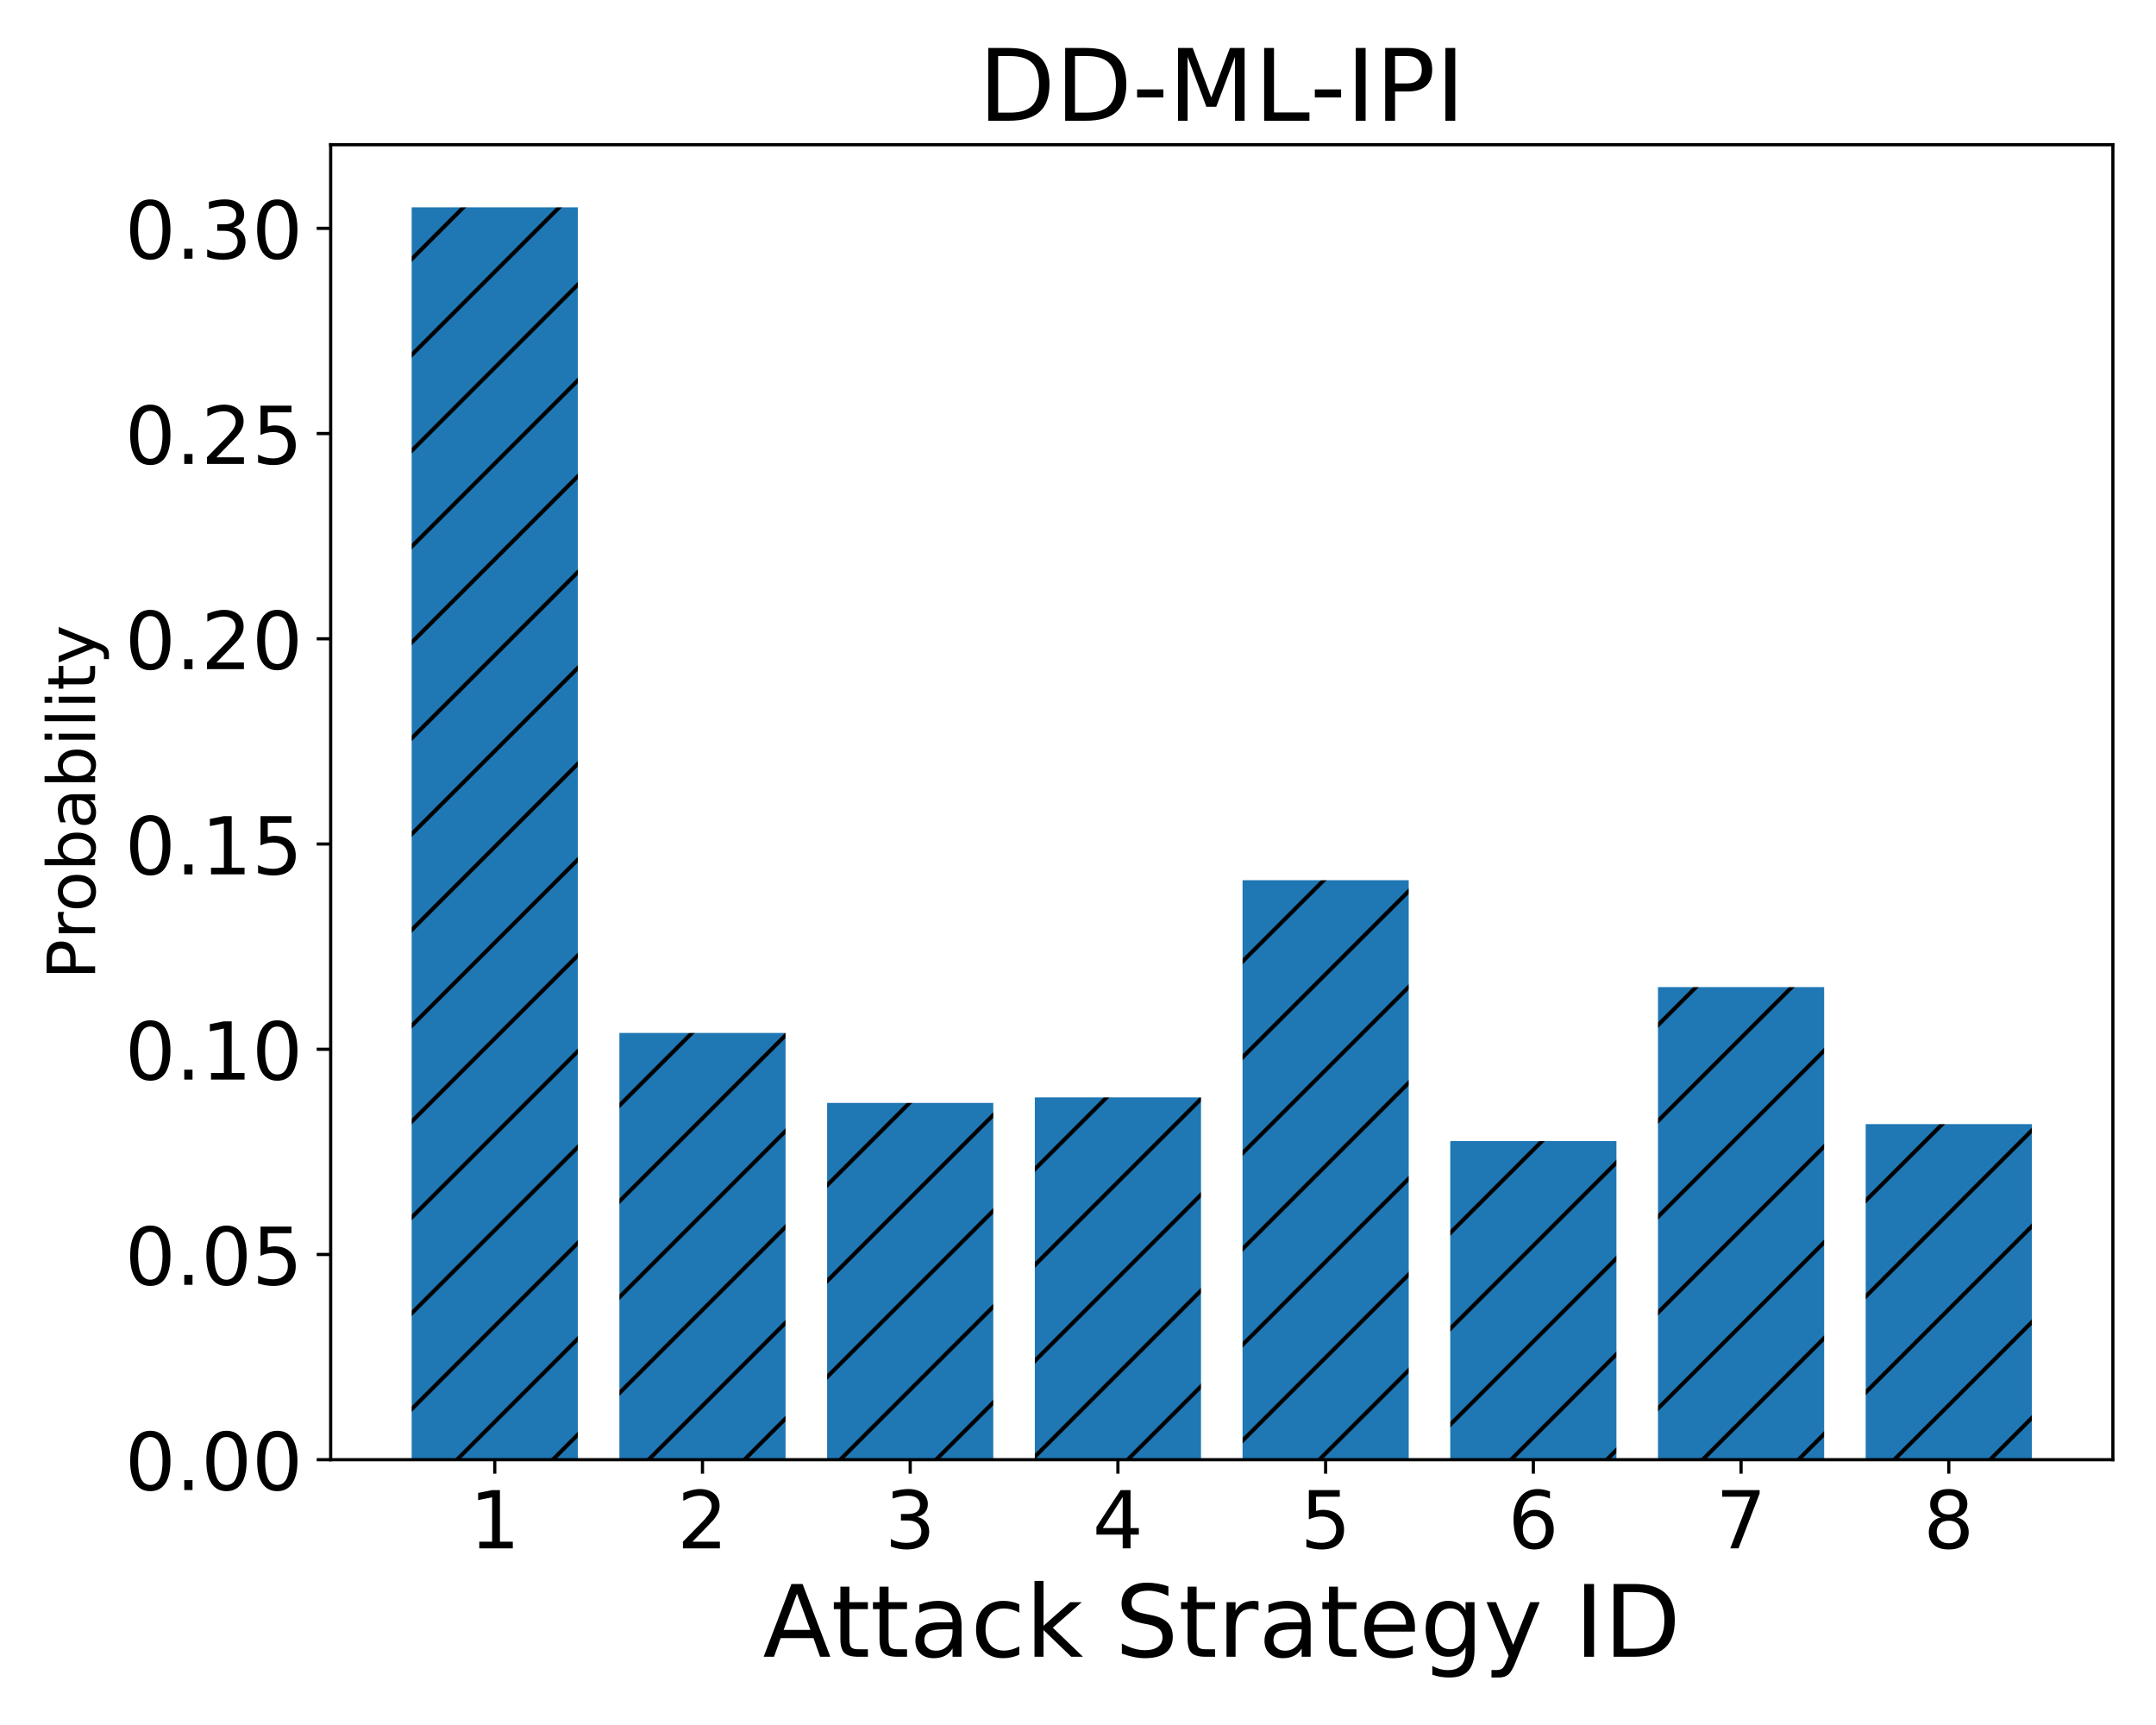
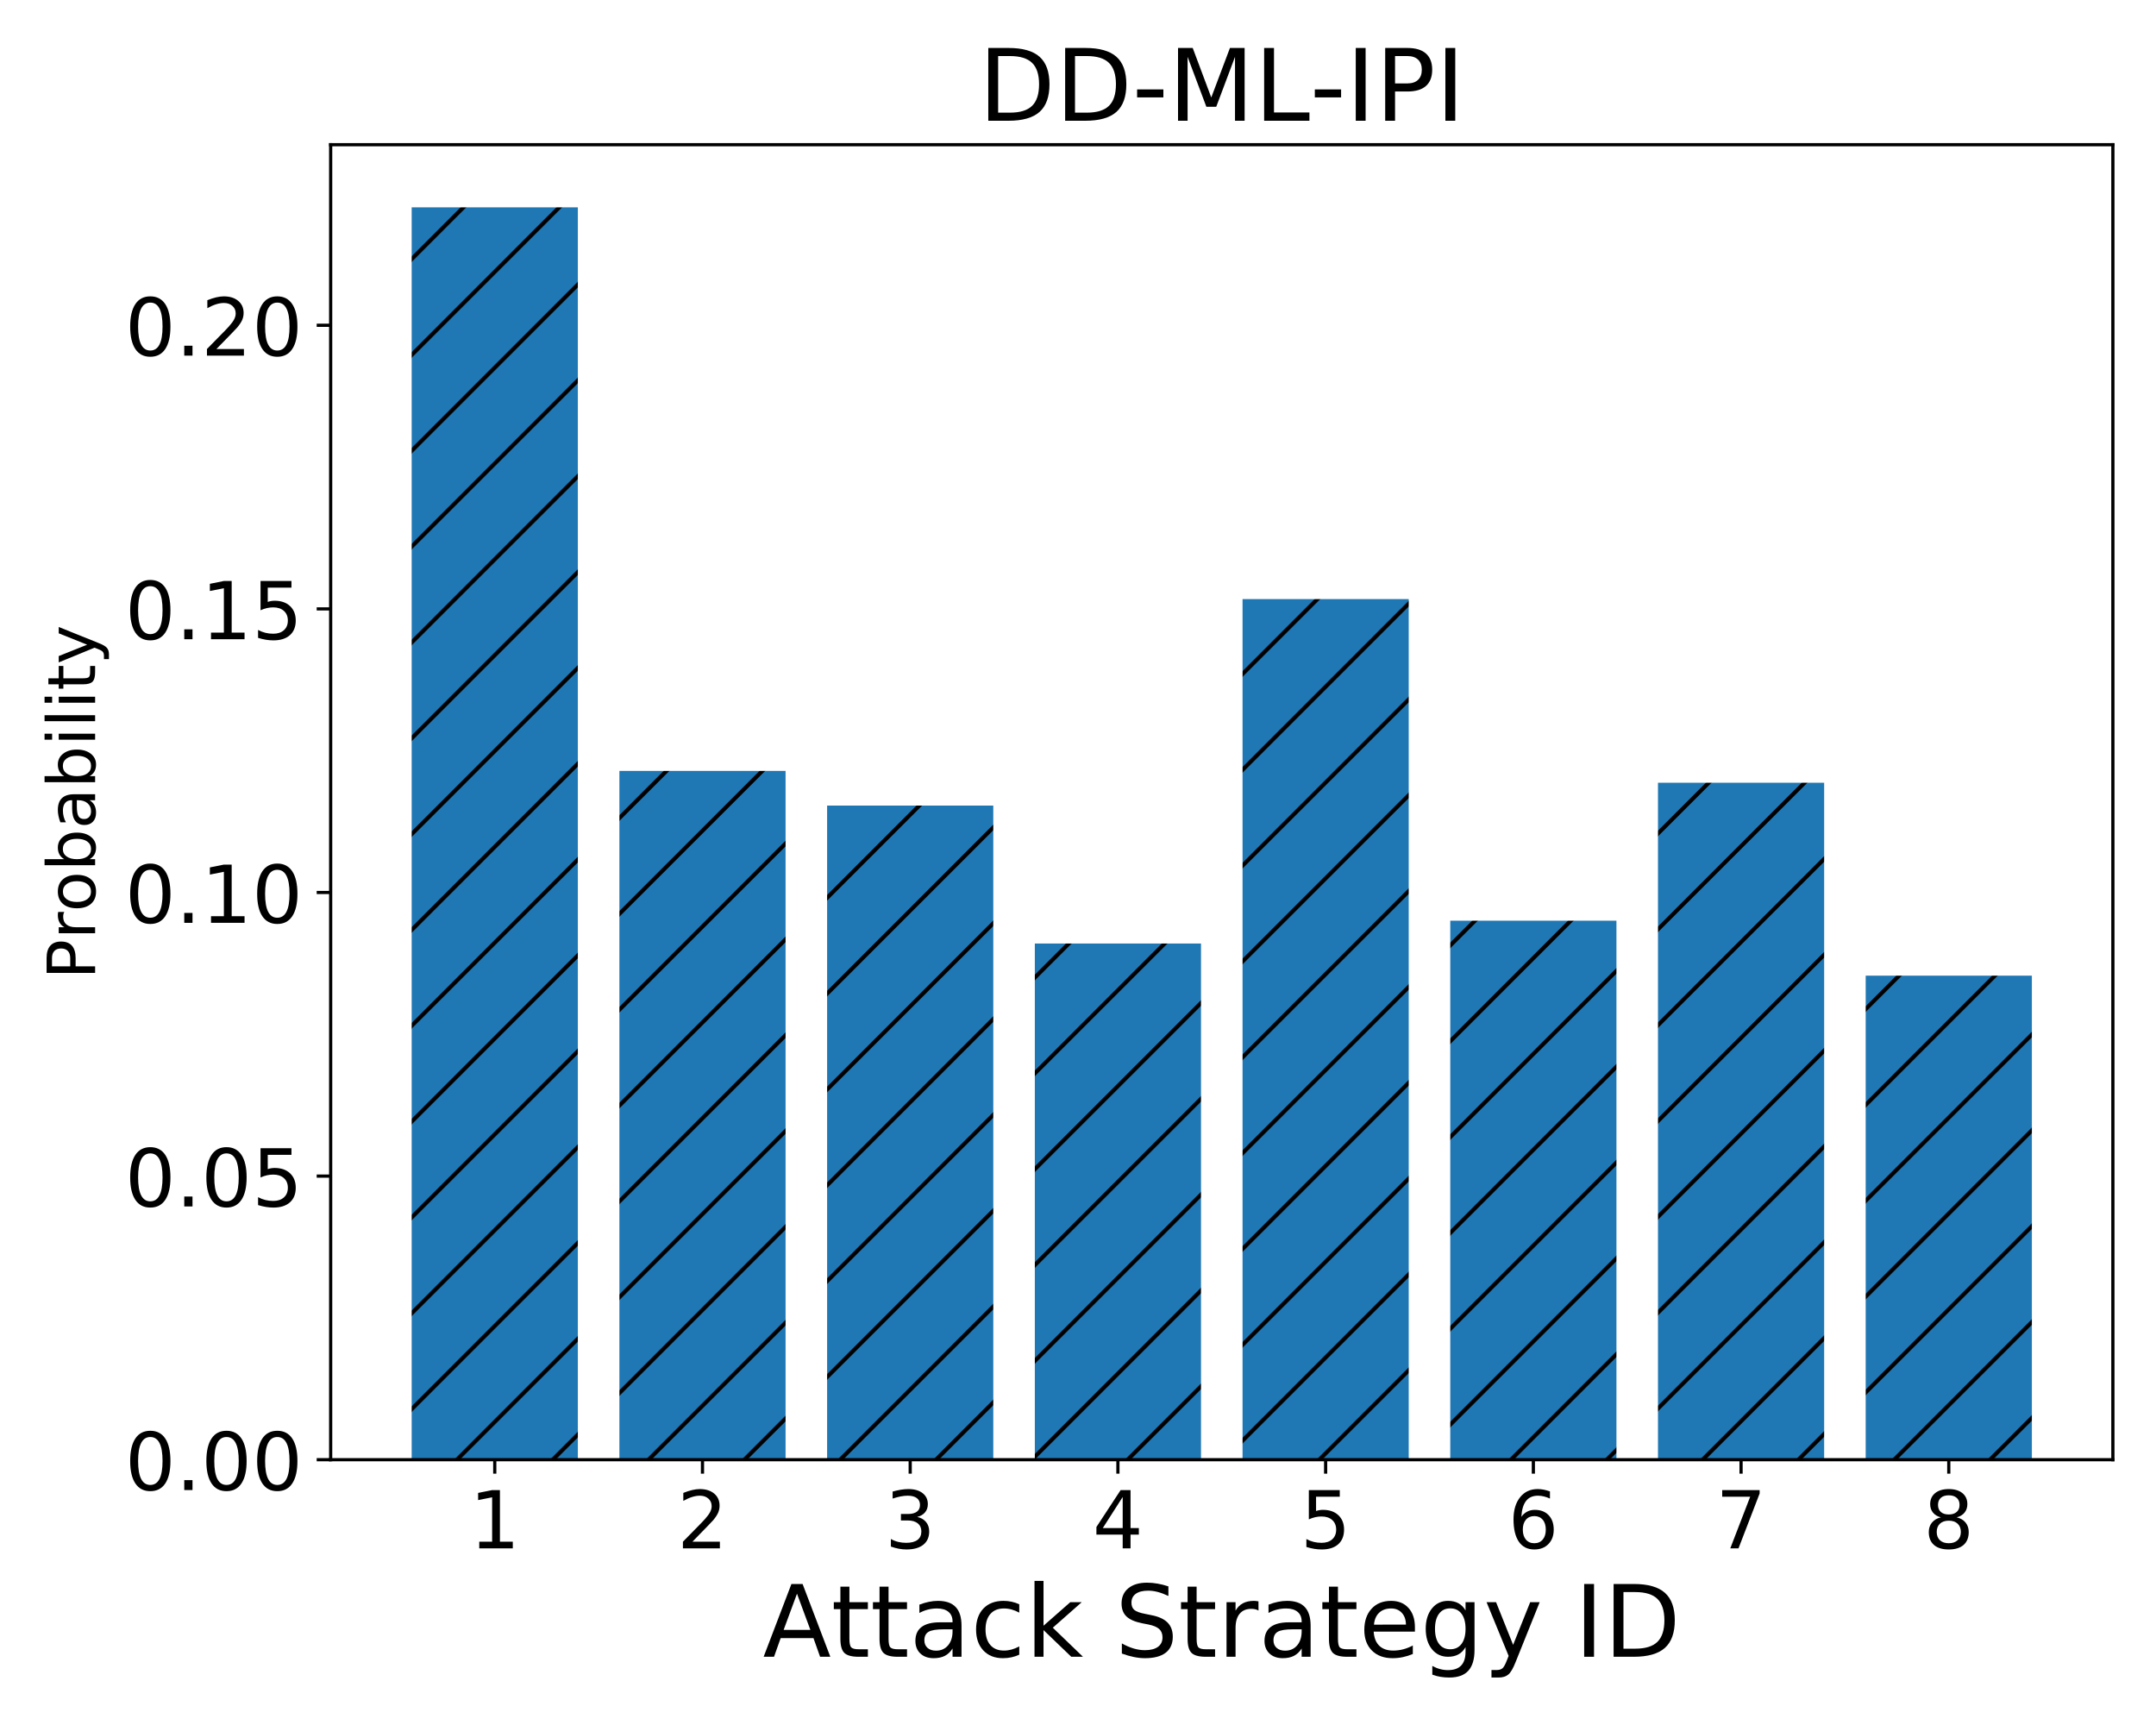
<svg xmlns="http://www.w3.org/2000/svg" xmlns:xlink="http://www.w3.org/1999/xlink" height="432pt" version="1.1" viewBox="0 0 540 432" width="540pt">
  <defs>
    <style type="text/css">
*{stroke-linecap:butt;stroke-linejoin:round;}
  </style>
  </defs>
  <g id="figure_1">
    <g id="patch_1">
      <path d="M 0 432  L 540 432  L 540 0  L 0 0  z " style="fill:#ffffff;" />
    </g>
    <g id="axes_1">
      <g id="patch_2">
        <path d="M 82.82 365.56  L 529.2 365.56  L 529.2 36.24  L 82.82 36.24  z " style="fill:#ffffff;" />
      </g>
      <g id="patch_3">
-         <path clip-path="url(#p7ed253e8b8)" d="M 103.11 365.56  L 144.731 365.56  L 144.731 51.922  L 103.11 51.922  z " style="fill:url(#h66bef71c7c);" />
+         <path clip-path="url(#pea9f0ce280)" d="M 103.11 365.56  L 144.731 365.56  L 144.731 51.922  L 103.11 51.922  z " style="fill:url(#hf44fd27d55);" />
      </g>
      <g id="patch_4">
-         <path clip-path="url(#p7ed253e8b8)" d="M 155.136 365.56  L 196.756 365.56  L 196.756 258.677  L 155.136 258.677  z " style="fill:url(#h66bef71c7c);" />
+         <path clip-path="url(#pea9f0ce280)" d="M 155.136 365.56  L 196.756 365.56  L 196.756 193.059  L 155.136 193.059  z " style="fill:url(#hf44fd27d55);" />
      </g>
      <g id="patch_5">
-         <path clip-path="url(#p7ed253e8b8)" d="M 207.161 365.56  L 248.782 365.56  L 248.782 276.207  L 207.161 276.207  z " style="fill:url(#h66bef71c7c);" />
+         <path clip-path="url(#pea9f0ce280)" d="M 207.161 365.56  L 248.782 365.56  L 248.782 201.748  L 207.161 201.748  z " style="fill:url(#hf44fd27d55);" />
      </g>
      <g id="patch_6">
-         <path clip-path="url(#p7ed253e8b8)" d="M 259.187 365.56  L 300.807 365.56  L 300.807 274.826  L 259.187 274.826  z " style="fill:url(#h66bef71c7c);" />
+         <path clip-path="url(#pea9f0ce280)" d="M 259.187 365.56  L 300.807 365.56  L 300.807 236.29  L 259.187 236.29  z " style="fill:url(#hf44fd27d55);" />
      </g>
      <g id="patch_7">
-         <path clip-path="url(#p7ed253e8b8)" d="M 311.213 365.56  L 352.833 365.56  L 352.833 220.428  L 311.213 220.428  z " style="fill:url(#h66bef71c7c);" />
+         <path clip-path="url(#pea9f0ce280)" d="M 311.213 365.56  L 352.833 365.56  L 352.833 150.04  L 311.213 150.04  z " style="fill:url(#hf44fd27d55);" />
      </g>
      <g id="patch_8">
-         <path clip-path="url(#p7ed253e8b8)" d="M 363.238 365.56  L 404.859 365.56  L 404.859 285.769  L 363.238 285.769  z " style="fill:url(#h66bef71c7c);" />
+         <path clip-path="url(#pea9f0ce280)" d="M 363.238 365.56  L 404.859 365.56  L 404.859 230.568  L 363.238 230.568  z " style="fill:url(#hf44fd27d55);" />
      </g>
      <g id="patch_9">
-         <path clip-path="url(#p7ed253e8b8)" d="M 415.264 365.56  L 456.884 365.56  L 456.884 247.202  L 415.264 247.202  z " style="fill:url(#h66bef71c7c);" />
+         <path clip-path="url(#pea9f0ce280)" d="M 415.264 365.56  L 456.884 365.56  L 456.884 196.026  L 415.264 196.026  z " style="fill:url(#hf44fd27d55);" />
      </g>
      <g id="patch_10">
-         <path clip-path="url(#p7ed253e8b8)" d="M 467.289 365.56  L 508.91 365.56  L 508.91 281.519  L 467.289 281.519  z " style="fill:url(#h66bef71c7c);" />
+         <path clip-path="url(#pea9f0ce280)" d="M 467.289 365.56  L 508.91 365.56  L 508.91 244.343  L 467.289 244.343  z " style="fill:url(#hf44fd27d55);" />
      </g>
      <g id="matplotlib.axis_1">
        <g id="xtick_1">
          <g id="line2d_1">
            <defs>
-               <path d="M 0 0  L 0 3.5  " id="m11ca7681b2" style="stroke:#000000;stroke-width:0.8;" />
-             </defs>
-             <g>
-               <use style="stroke:#000000;stroke-width:0.8;" x="123.92" xlink:href="#m11ca7681b2" y="365.56" />
+               <path d="M 0 0  L 0 3.5  " id="m5ecfbbefd9" style="stroke:#000000;stroke-width:0.8;" />
+             </defs>
+             <g>
+               <use style="stroke:#000000;stroke-width:0.8;" x="123.92" xlink:href="#m5ecfbbefd9" y="365.56" />
            </g>
          </g>
          <g id="text_1">
            <defs>
              <path d="M 12.406 8.297  L 28.516 8.297  L 28.516 63.922  L 10.984 60.406  L 10.984 69.391  L 28.422 72.906  L 38.281 72.906  L 38.281 8.297  L 54.391 8.297  L 54.391 0  L 12.406 0  z " id="DejaVuSans-49" />
            </defs>
            <g transform="translate(117.5578 387.7569)scale(0.2 -0.2)">
              <use xlink:href="#DejaVuSans-49" />
            </g>
          </g>
        </g>
        <g id="xtick_2">
          <g id="line2d_2">
            <g>
-               <use style="stroke:#000000;stroke-width:0.8;" x="175.946" xlink:href="#m11ca7681b2" y="365.56" />
+               <use style="stroke:#000000;stroke-width:0.8;" x="175.946" xlink:href="#m5ecfbbefd9" y="365.56" />
            </g>
          </g>
          <g id="text_2">
            <defs>
              <path d="M 19.188 8.297  L 53.609 8.297  L 53.609 0  L 7.328 0  L 7.328 8.297  Q 12.938 14.109 22.625 23.891  Q 32.328 33.688 34.812 36.531  Q 39.547 41.844 41.422 45.531  Q 43.312 49.219 43.312 52.781  Q 43.312 58.594 39.234 62.25  Q 35.156 65.922 28.609 65.922  Q 23.969 65.922 18.812 64.312  Q 13.672 62.703 7.812 59.422  L 7.812 69.391  Q 13.766 71.781 18.938 73  Q 24.125 74.219 28.422 74.219  Q 39.75 74.219 46.484 68.547  Q 53.219 62.891 53.219 53.422  Q 53.219 48.922 51.531 44.891  Q 49.859 40.875 45.406 35.406  Q 44.188 33.984 37.641 27.219  Q 31.109 20.453 19.188 8.297  z " id="DejaVuSans-50" />
            </defs>
            <g transform="translate(169.5834 387.7569)scale(0.2 -0.2)">
              <use xlink:href="#DejaVuSans-50" />
            </g>
          </g>
        </g>
        <g id="xtick_3">
          <g id="line2d_3">
            <g>
-               <use style="stroke:#000000;stroke-width:0.8;" x="227.972" xlink:href="#m11ca7681b2" y="365.56" />
+               <use style="stroke:#000000;stroke-width:0.8;" x="227.972" xlink:href="#m5ecfbbefd9" y="365.56" />
            </g>
          </g>
          <g id="text_3">
            <defs>
              <path d="M 40.578 39.312  Q 47.656 37.797 51.625 33  Q 55.609 28.219 55.609 21.188  Q 55.609 10.406 48.188 4.484  Q 40.766 -1.422 27.094 -1.422  Q 22.516 -1.422 17.656 -0.516  Q 12.797 0.391 7.625 2.203  L 7.625 11.719  Q 11.719 9.328 16.594 8.109  Q 21.484 6.891 26.812 6.891  Q 36.078 6.891 40.938 10.547  Q 45.797 14.203 45.797 21.188  Q 45.797 27.641 41.281 31.266  Q 36.766 34.906 28.719 34.906  L 20.219 34.906  L 20.219 43.016  L 29.109 43.016  Q 36.375 43.016 40.234 45.922  Q 44.094 48.828 44.094 54.297  Q 44.094 59.906 40.109 62.906  Q 36.141 65.922 28.719 65.922  Q 24.656 65.922 20.016 65.031  Q 15.375 64.156 9.812 62.312  L 9.812 71.094  Q 15.438 72.656 20.344 73.438  Q 25.25 74.219 29.594 74.219  Q 40.828 74.219 47.359 69.109  Q 53.906 64.016 53.906 55.328  Q 53.906 49.266 50.438 45.094  Q 46.969 40.922 40.578 39.312  z " id="DejaVuSans-51" />
            </defs>
            <g transform="translate(221.609 387.7569)scale(0.2 -0.2)">
              <use xlink:href="#DejaVuSans-51" />
            </g>
          </g>
        </g>
        <g id="xtick_4">
          <g id="line2d_4">
            <g>
-               <use style="stroke:#000000;stroke-width:0.8;" x="279.997" xlink:href="#m11ca7681b2" y="365.56" />
+               <use style="stroke:#000000;stroke-width:0.8;" x="279.997" xlink:href="#m5ecfbbefd9" y="365.56" />
            </g>
          </g>
          <g id="text_4">
            <defs>
              <path d="M 37.797 64.312  L 12.891 25.391  L 37.797 25.391  z M 35.203 72.906  L 47.609 72.906  L 47.609 25.391  L 58.016 25.391  L 58.016 17.188  L 47.609 17.188  L 47.609 0  L 37.797 0  L 37.797 17.188  L 4.891 17.188  L 4.891 26.703  z " id="DejaVuSans-52" />
            </defs>
            <g transform="translate(273.6347 387.7569)scale(0.2 -0.2)">
              <use xlink:href="#DejaVuSans-52" />
            </g>
          </g>
        </g>
        <g id="xtick_5">
          <g id="line2d_5">
            <g>
-               <use style="stroke:#000000;stroke-width:0.8;" x="332.023" xlink:href="#m11ca7681b2" y="365.56" />
+               <use style="stroke:#000000;stroke-width:0.8;" x="332.023" xlink:href="#m5ecfbbefd9" y="365.56" />
            </g>
          </g>
          <g id="text_5">
            <defs>
              <path d="M 10.797 72.906  L 49.516 72.906  L 49.516 64.594  L 19.828 64.594  L 19.828 46.734  Q 21.969 47.469 24.109 47.828  Q 26.266 48.188 28.422 48.188  Q 40.625 48.188 47.75 41.5  Q 54.891 34.812 54.891 23.391  Q 54.891 11.625 47.562 5.094  Q 40.234 -1.422 26.906 -1.422  Q 22.312 -1.422 17.547 -0.641  Q 12.797 0.141 7.719 1.703  L 7.719 11.625  Q 12.109 9.234 16.797 8.062  Q 21.484 6.891 26.703 6.891  Q 35.156 6.891 40.078 11.328  Q 45.016 15.766 45.016 23.391  Q 45.016 31 40.078 35.438  Q 35.156 39.891 26.703 39.891  Q 22.75 39.891 18.812 39.016  Q 14.891 38.141 10.797 36.281  z " id="DejaVuSans-53" />
            </defs>
            <g transform="translate(325.6603 387.7569)scale(0.2 -0.2)">
              <use xlink:href="#DejaVuSans-53" />
            </g>
          </g>
        </g>
        <g id="xtick_6">
          <g id="line2d_6">
            <g>
-               <use style="stroke:#000000;stroke-width:0.8;" x="384.048" xlink:href="#m11ca7681b2" y="365.56" />
+               <use style="stroke:#000000;stroke-width:0.8;" x="384.048" xlink:href="#m5ecfbbefd9" y="365.56" />
            </g>
          </g>
          <g id="text_6">
            <defs>
              <path d="M 33.016 40.375  Q 26.375 40.375 22.484 35.828  Q 18.609 31.297 18.609 23.391  Q 18.609 15.531 22.484 10.953  Q 26.375 6.391 33.016 6.391  Q 39.656 6.391 43.531 10.953  Q 47.406 15.531 47.406 23.391  Q 47.406 31.297 43.531 35.828  Q 39.656 40.375 33.016 40.375  z M 52.594 71.297  L 52.594 62.312  Q 48.875 64.062 45.094 64.984  Q 41.312 65.922 37.594 65.922  Q 27.828 65.922 22.672 59.328  Q 17.531 52.734 16.797 39.406  Q 19.672 43.656 24.016 45.922  Q 28.375 48.188 33.594 48.188  Q 44.578 48.188 50.953 41.516  Q 57.328 34.859 57.328 23.391  Q 57.328 12.156 50.688 5.359  Q 44.047 -1.422 33.016 -1.422  Q 20.359 -1.422 13.672 8.266  Q 6.984 17.969 6.984 36.375  Q 6.984 53.656 15.188 63.938  Q 23.391 74.219 37.203 74.219  Q 40.922 74.219 44.703 73.484  Q 48.484 72.75 52.594 71.297  z " id="DejaVuSans-54" />
            </defs>
            <g transform="translate(377.686 387.7569)scale(0.2 -0.2)">
              <use xlink:href="#DejaVuSans-54" />
            </g>
          </g>
        </g>
        <g id="xtick_7">
          <g id="line2d_7">
            <g>
-               <use style="stroke:#000000;stroke-width:0.8;" x="436.074" xlink:href="#m11ca7681b2" y="365.56" />
+               <use style="stroke:#000000;stroke-width:0.8;" x="436.074" xlink:href="#m5ecfbbefd9" y="365.56" />
            </g>
          </g>
          <g id="text_7">
            <defs>
              <path d="M 8.203 72.906  L 55.078 72.906  L 55.078 68.703  L 28.609 0  L 18.312 0  L 43.219 64.594  L 8.203 64.594  z " id="DejaVuSans-55" />
            </defs>
            <g transform="translate(429.7116 387.7569)scale(0.2 -0.2)">
              <use xlink:href="#DejaVuSans-55" />
            </g>
          </g>
        </g>
        <g id="xtick_8">
          <g id="line2d_8">
            <g>
-               <use style="stroke:#000000;stroke-width:0.8;" x="488.1" xlink:href="#m11ca7681b2" y="365.56" />
+               <use style="stroke:#000000;stroke-width:0.8;" x="488.1" xlink:href="#m5ecfbbefd9" y="365.56" />
            </g>
          </g>
          <g id="text_8">
            <defs>
              <path d="M 31.781 34.625  Q 24.75 34.625 20.719 30.859  Q 16.703 27.094 16.703 20.516  Q 16.703 13.922 20.719 10.156  Q 24.75 6.391 31.781 6.391  Q 38.812 6.391 42.859 10.172  Q 46.922 13.969 46.922 20.516  Q 46.922 27.094 42.891 30.859  Q 38.875 34.625 31.781 34.625  z M 21.922 38.812  Q 15.578 40.375 12.031 44.719  Q 8.5 49.078 8.5 55.328  Q 8.5 64.062 14.719 69.141  Q 20.953 74.219 31.781 74.219  Q 42.672 74.219 48.875 69.141  Q 55.078 64.062 55.078 55.328  Q 55.078 49.078 51.531 44.719  Q 48 40.375 41.703 38.812  Q 48.828 37.156 52.797 32.312  Q 56.781 27.484 56.781 20.516  Q 56.781 9.906 50.312 4.234  Q 43.844 -1.422 31.781 -1.422  Q 19.734 -1.422 13.25 4.234  Q 6.781 9.906 6.781 20.516  Q 6.781 27.484 10.781 32.312  Q 14.797 37.156 21.922 38.812  z M 18.312 54.391  Q 18.312 48.734 21.844 45.562  Q 25.391 42.391 31.781 42.391  Q 38.141 42.391 41.719 45.562  Q 45.312 48.734 45.312 54.391  Q 45.312 60.062 41.719 63.234  Q 38.141 66.406 31.781 66.406  Q 25.391 66.406 21.844 63.234  Q 18.312 60.062 18.312 54.391  z " id="DejaVuSans-56" />
            </defs>
            <g transform="translate(481.7372 387.7569)scale(0.2 -0.2)">
              <use xlink:href="#DejaVuSans-56" />
            </g>
          </g>
        </g>
        <g id="text_9">
          <defs>
            <path d="M 34.188 63.188  L 20.797 26.906  L 47.609 26.906  z M 28.609 72.906  L 39.797 72.906  L 67.578 0  L 57.328 0  L 50.688 18.703  L 17.828 18.703  L 11.188 0  L 0.781 0  z " id="DejaVuSans-65" />
            <path d="M 18.312 70.219  L 18.312 54.688  L 36.812 54.688  L 36.812 47.703  L 18.312 47.703  L 18.312 18.016  Q 18.312 11.328 20.141 9.422  Q 21.969 7.516 27.594 7.516  L 36.812 7.516  L 36.812 0  L 27.594 0  Q 17.188 0 13.234 3.875  Q 9.281 7.766 9.281 18.016  L 9.281 47.703  L 2.688 47.703  L 2.688 54.688  L 9.281 54.688  L 9.281 70.219  z " id="DejaVuSans-116" />
            <path d="M 34.281 27.484  Q 23.391 27.484 19.188 25  Q 14.984 22.516 14.984 16.5  Q 14.984 11.719 18.141 8.906  Q 21.297 6.109 26.703 6.109  Q 34.188 6.109 38.703 11.406  Q 43.219 16.703 43.219 25.484  L 43.219 27.484  z M 52.203 31.203  L 52.203 0  L 43.219 0  L 43.219 8.297  Q 40.141 3.328 35.547 0.953  Q 30.953 -1.422 24.312 -1.422  Q 15.922 -1.422 10.953 3.297  Q 6 8.016 6 15.922  Q 6 25.141 12.172 29.828  Q 18.359 34.516 30.609 34.516  L 43.219 34.516  L 43.219 35.406  Q 43.219 41.609 39.141 45  Q 35.062 48.391 27.688 48.391  Q 23 48.391 18.547 47.266  Q 14.109 46.141 10.016 43.891  L 10.016 52.203  Q 14.938 54.109 19.578 55.047  Q 24.219 56 28.609 56  Q 40.484 56 46.344 49.844  Q 52.203 43.703 52.203 31.203  z " id="DejaVuSans-97" />
            <path d="M 48.781 52.594  L 48.781 44.188  Q 44.969 46.297 41.141 47.344  Q 37.312 48.391 33.406 48.391  Q 24.656 48.391 19.812 42.844  Q 14.984 37.312 14.984 27.297  Q 14.984 17.281 19.812 11.734  Q 24.656 6.203 33.406 6.203  Q 37.312 6.203 41.141 7.25  Q 44.969 8.297 48.781 10.406  L 48.781 2.094  Q 45.016 0.344 40.984 -0.531  Q 36.969 -1.422 32.422 -1.422  Q 20.062 -1.422 12.781 6.344  Q 5.516 14.109 5.516 27.297  Q 5.516 40.672 12.859 48.328  Q 20.219 56 33.016 56  Q 37.156 56 41.109 55.141  Q 45.062 54.297 48.781 52.594  z " id="DejaVuSans-99" />
            <path d="M 9.078 75.984  L 18.109 75.984  L 18.109 31.109  L 44.922 54.688  L 56.391 54.688  L 27.391 29.109  L 57.625 0  L 45.906 0  L 18.109 26.703  L 18.109 0  L 9.078 0  z " id="DejaVuSans-107" />
            <path id="DejaVuSans-32" />
            <path d="M 53.516 70.516  L 53.516 60.891  Q 47.906 63.578 42.922 64.891  Q 37.938 66.219 33.297 66.219  Q 25.25 66.219 20.875 63.094  Q 16.5 59.969 16.5 54.203  Q 16.5 49.359 19.406 46.891  Q 22.312 44.438 30.422 42.922  L 36.375 41.703  Q 47.406 39.594 52.656 34.297  Q 57.906 29 57.906 20.125  Q 57.906 9.516 50.797 4.047  Q 43.703 -1.422 29.984 -1.422  Q 24.812 -1.422 18.969 -0.25  Q 13.141 0.922 6.891 3.219  L 6.891 13.375  Q 12.891 10.016 18.656 8.297  Q 24.422 6.594 29.984 6.594  Q 38.422 6.594 43.016 9.906  Q 47.609 13.234 47.609 19.391  Q 47.609 24.75 44.312 27.781  Q 41.016 30.812 33.5 32.328  L 27.484 33.5  Q 16.453 35.688 11.516 40.375  Q 6.594 45.062 6.594 53.422  Q 6.594 63.094 13.406 68.656  Q 20.219 74.219 32.172 74.219  Q 37.312 74.219 42.625 73.281  Q 47.953 72.359 53.516 70.516  z " id="DejaVuSans-83" />
            <path d="M 41.109 46.297  Q 39.594 47.172 37.812 47.578  Q 36.031 48 33.891 48  Q 26.266 48 22.188 43.047  Q 18.109 38.094 18.109 28.812  L 18.109 0  L 9.078 0  L 9.078 54.688  L 18.109 54.688  L 18.109 46.188  Q 20.953 51.172 25.484 53.578  Q 30.031 56 36.531 56  Q 37.453 56 38.578 55.875  Q 39.703 55.766 41.062 55.516  z " id="DejaVuSans-114" />
            <path d="M 56.203 29.594  L 56.203 25.203  L 14.891 25.203  Q 15.484 15.922 20.484 11.062  Q 25.484 6.203 34.422 6.203  Q 39.594 6.203 44.453 7.469  Q 49.312 8.734 54.109 11.281  L 54.109 2.781  Q 49.266 0.734 44.188 -0.344  Q 39.109 -1.422 33.891 -1.422  Q 20.797 -1.422 13.156 6.188  Q 5.516 13.812 5.516 26.812  Q 5.516 40.234 12.766 48.109  Q 20.016 56 32.328 56  Q 43.359 56 49.781 48.891  Q 56.203 41.797 56.203 29.594  z M 47.219 32.234  Q 47.125 39.594 43.094 43.984  Q 39.062 48.391 32.422 48.391  Q 24.906 48.391 20.391 44.141  Q 15.875 39.891 15.188 32.172  z " id="DejaVuSans-101" />
            <path d="M 45.406 27.984  Q 45.406 37.75 41.375 43.109  Q 37.359 48.484 30.078 48.484  Q 22.859 48.484 18.828 43.109  Q 14.797 37.75 14.797 27.984  Q 14.797 18.266 18.828 12.891  Q 22.859 7.516 30.078 7.516  Q 37.359 7.516 41.375 12.891  Q 45.406 18.266 45.406 27.984  z M 54.391 6.781  Q 54.391 -7.172 48.188 -13.984  Q 42 -20.797 29.203 -20.797  Q 24.469 -20.797 20.266 -20.094  Q 16.062 -19.391 12.109 -17.922  L 12.109 -9.188  Q 16.062 -11.328 19.922 -12.344  Q 23.781 -13.375 27.781 -13.375  Q 36.625 -13.375 41.016 -8.766  Q 45.406 -4.156 45.406 5.172  L 45.406 9.625  Q 42.625 4.781 38.281 2.391  Q 33.938 0 27.875 0  Q 17.828 0 11.672 7.656  Q 5.516 15.328 5.516 27.984  Q 5.516 40.672 11.672 48.328  Q 17.828 56 27.875 56  Q 33.938 56 38.281 53.609  Q 42.625 51.219 45.406 46.391  L 45.406 54.688  L 54.391 54.688  z " id="DejaVuSans-103" />
            <path d="M 32.172 -5.078  Q 28.375 -14.844 24.75 -17.812  Q 21.141 -20.797 15.094 -20.797  L 7.906 -20.797  L 7.906 -13.281  L 13.188 -13.281  Q 16.891 -13.281 18.938 -11.516  Q 21 -9.766 23.484 -3.219  L 25.094 0.875  L 2.984 54.688  L 12.5 54.688  L 29.594 11.922  L 46.688 54.688  L 56.203 54.688  z " id="DejaVuSans-121" />
            <path d="M 9.812 72.906  L 19.672 72.906  L 19.672 0  L 9.812 0  z " id="DejaVuSans-73" />
            <path d="M 19.672 64.797  L 19.672 8.109  L 31.594 8.109  Q 46.688 8.109 53.688 14.938  Q 60.688 21.781 60.688 36.531  Q 60.688 51.172 53.688 57.984  Q 46.688 64.797 31.594 64.797  z M 9.812 72.906  L 30.078 72.906  Q 51.266 72.906 61.172 64.094  Q 71.094 55.281 71.094 36.531  Q 71.094 17.672 61.125 8.828  Q 51.172 0 30.078 0  L 9.812 0  z " id="DejaVuSans-68" />
          </defs>
          <g transform="translate(191.0705 414.9123)scale(0.25 -0.25)">
            <use xlink:href="#DejaVuSans-65" />
            <use x="68.393" xlink:href="#DejaVuSans-116" />
            <use x="107.602" xlink:href="#DejaVuSans-116" />
            <use x="146.811" xlink:href="#DejaVuSans-97" />
            <use x="208.09" xlink:href="#DejaVuSans-99" />
            <use x="263.07" xlink:href="#DejaVuSans-107" />
            <use x="320.98" xlink:href="#DejaVuSans-32" />
            <use x="352.768" xlink:href="#DejaVuSans-83" />
            <use x="416.244" xlink:href="#DejaVuSans-116" />
            <use x="455.453" xlink:href="#DejaVuSans-114" />
            <use x="496.566" xlink:href="#DejaVuSans-97" />
            <use x="557.846" xlink:href="#DejaVuSans-116" />
            <use x="597.055" xlink:href="#DejaVuSans-101" />
            <use x="658.578" xlink:href="#DejaVuSans-103" />
            <use x="722.055" xlink:href="#DejaVuSans-121" />
            <use x="781.234" xlink:href="#DejaVuSans-32" />
            <use x="813.021" xlink:href="#DejaVuSans-73" />
            <use x="842.514" xlink:href="#DejaVuSans-68" />
          </g>
        </g>
      </g>
      <g id="matplotlib.axis_2">
        <g id="ytick_1">
          <g id="line2d_9">
            <defs>
-               <path d="M 0 0  L -3.5 0  " id="mbb142e2ab0" style="stroke:#000000;stroke-width:0.8;" />
-             </defs>
-             <g>
-               <use style="stroke:#000000;stroke-width:0.8;" x="82.82" xlink:href="#mbb142e2ab0" y="365.56" />
+               <path d="M 0 0  L -3.5 0  " id="m73071c6bd9" style="stroke:#000000;stroke-width:0.8;" />
+             </defs>
+             <g>
+               <use style="stroke:#000000;stroke-width:0.8;" x="82.82" xlink:href="#m73071c6bd9" y="365.56" />
            </g>
          </g>
          <g id="text_10">
            <defs>
              <path d="M 31.781 66.406  Q 24.172 66.406 20.328 58.906  Q 16.5 51.422 16.5 36.375  Q 16.5 21.391 20.328 13.891  Q 24.172 6.391 31.781 6.391  Q 39.453 6.391 43.281 13.891  Q 47.125 21.391 47.125 36.375  Q 47.125 51.422 43.281 58.906  Q 39.453 66.406 31.781 66.406  z M 31.781 74.219  Q 44.047 74.219 50.516 64.516  Q 56.984 54.828 56.984 36.375  Q 56.984 17.969 50.516 8.266  Q 44.047 -1.422 31.781 -1.422  Q 19.531 -1.422 13.062 8.266  Q 6.594 17.969 6.594 36.375  Q 6.594 54.828 13.062 64.516  Q 19.531 74.219 31.781 74.219  z " id="DejaVuSans-48" />
              <path d="M 10.688 12.406  L 21 12.406  L 21 0  L 10.688 0  z " id="DejaVuSans-46" />
            </defs>
            <g transform="translate(31.28875 373.1584)scale(0.2 -0.2)">
              <use xlink:href="#DejaVuSans-48" />
              <use x="63.623" xlink:href="#DejaVuSans-46" />
              <use x="95.41" xlink:href="#DejaVuSans-48" />
              <use x="159.033" xlink:href="#DejaVuSans-48" />
            </g>
          </g>
        </g>
        <g id="ytick_2">
          <g id="line2d_10">
            <g>
-               <use style="stroke:#000000;stroke-width:0.8;" x="82.82" xlink:href="#mbb142e2ab0" y="314.164" />
+               <use style="stroke:#000000;stroke-width:0.8;" x="82.82" xlink:href="#m73071c6bd9" y="294.536" />
            </g>
          </g>
          <g id="text_11">
-             <g transform="translate(31.28875 321.762)scale(0.2 -0.2)">
+             <g transform="translate(31.28875 302.1342)scale(0.2 -0.2)">
              <use xlink:href="#DejaVuSans-48" />
              <use x="63.623" xlink:href="#DejaVuSans-46" />
              <use x="95.41" xlink:href="#DejaVuSans-48" />
              <use x="159.033" xlink:href="#DejaVuSans-53" />
            </g>
          </g>
        </g>
        <g id="ytick_3">
          <g id="line2d_11">
            <g>
-               <use style="stroke:#000000;stroke-width:0.8;" x="82.82" xlink:href="#mbb142e2ab0" y="262.767" />
+               <use style="stroke:#000000;stroke-width:0.8;" x="82.82" xlink:href="#m73071c6bd9" y="223.512" />
            </g>
          </g>
          <g id="text_12">
-             <g transform="translate(31.28875 270.3655)scale(0.2 -0.2)">
+             <g transform="translate(31.28875 231.11)scale(0.2 -0.2)">
              <use xlink:href="#DejaVuSans-48" />
              <use x="63.623" xlink:href="#DejaVuSans-46" />
              <use x="95.41" xlink:href="#DejaVuSans-49" />
              <use x="159.033" xlink:href="#DejaVuSans-48" />
            </g>
          </g>
        </g>
        <g id="ytick_4">
          <g id="line2d_12">
            <g>
-               <use style="stroke:#000000;stroke-width:0.8;" x="82.82" xlink:href="#mbb142e2ab0" y="211.371" />
+               <use style="stroke:#000000;stroke-width:0.8;" x="82.82" xlink:href="#m73071c6bd9" y="152.487" />
            </g>
          </g>
          <g id="text_13">
-             <g transform="translate(31.28875 218.969)scale(0.2 -0.2)">
+             <g transform="translate(31.28875 160.0859)scale(0.2 -0.2)">
              <use xlink:href="#DejaVuSans-48" />
              <use x="63.623" xlink:href="#DejaVuSans-46" />
              <use x="95.41" xlink:href="#DejaVuSans-49" />
              <use x="159.033" xlink:href="#DejaVuSans-53" />
            </g>
          </g>
        </g>
        <g id="ytick_5">
          <g id="line2d_13">
            <g>
-               <use style="stroke:#000000;stroke-width:0.8;" x="82.82" xlink:href="#mbb142e2ab0" y="159.974" />
+               <use style="stroke:#000000;stroke-width:0.8;" x="82.82" xlink:href="#m73071c6bd9" y="81.463" />
            </g>
          </g>
          <g id="text_14">
-             <g transform="translate(31.28875 167.5725)scale(0.2 -0.2)">
+             <g transform="translate(31.28875 89.06166)scale(0.2 -0.2)">
              <use xlink:href="#DejaVuSans-48" />
              <use x="63.623" xlink:href="#DejaVuSans-46" />
              <use x="95.41" xlink:href="#DejaVuSans-50" />
              <use x="159.033" xlink:href="#DejaVuSans-48" />
            </g>
          </g>
        </g>
-         <g id="ytick_6">
-           <g id="line2d_14">
-             <g>
-               <use style="stroke:#000000;stroke-width:0.8;" x="82.82" xlink:href="#mbb142e2ab0" y="108.578" />
-             </g>
-           </g>
-           <g id="text_15">
-             <g transform="translate(31.28875 116.176)scale(0.2 -0.2)">
-               <use xlink:href="#DejaVuSans-48" />
-               <use x="63.623" xlink:href="#DejaVuSans-46" />
-               <use x="95.41" xlink:href="#DejaVuSans-50" />
-               <use x="159.033" xlink:href="#DejaVuSans-53" />
-             </g>
-           </g>
-         </g>
-         <g id="ytick_7">
-           <g id="line2d_15">
-             <g>
-               <use style="stroke:#000000;stroke-width:0.8;" x="82.82" xlink:href="#mbb142e2ab0" y="57.181" />
-             </g>
-           </g>
-           <g id="text_16">
-             <g transform="translate(31.28875 64.77952)scale(0.2 -0.2)">
-               <use xlink:href="#DejaVuSans-48" />
-               <use x="63.623" xlink:href="#DejaVuSans-46" />
-               <use x="95.41" xlink:href="#DejaVuSans-51" />
-               <use x="159.033" xlink:href="#DejaVuSans-48" />
-             </g>
-           </g>
-         </g>
-         <g id="text_17">
+         <g id="text_15">
          <defs>
            <path d="M 19.672 64.797  L 19.672 37.406  L 32.078 37.406  Q 38.969 37.406 42.719 40.969  Q 46.484 44.531 46.484 51.125  Q 46.484 57.672 42.719 61.234  Q 38.969 64.797 32.078 64.797  z M 9.812 72.906  L 32.078 72.906  Q 44.344 72.906 50.609 67.359  Q 56.891 61.812 56.891 51.125  Q 56.891 40.328 50.609 34.812  Q 44.344 29.297 32.078 29.297  L 19.672 29.297  L 19.672 0  L 9.812 0  z " id="DejaVuSans-80" />
            <path d="M 30.609 48.391  Q 23.391 48.391 19.188 42.75  Q 14.984 37.109 14.984 27.297  Q 14.984 17.484 19.156 11.844  Q 23.344 6.203 30.609 6.203  Q 37.797 6.203 41.984 11.859  Q 46.188 17.531 46.188 27.297  Q 46.188 37.016 41.984 42.703  Q 37.797 48.391 30.609 48.391  z M 30.609 56  Q 42.328 56 49.016 48.375  Q 55.719 40.766 55.719 27.297  Q 55.719 13.875 49.016 6.219  Q 42.328 -1.422 30.609 -1.422  Q 18.844 -1.422 12.172 6.219  Q 5.516 13.875 5.516 27.297  Q 5.516 40.766 12.172 48.375  Q 18.844 56 30.609 56  z " id="DejaVuSans-111" />
            <path d="M 48.688 27.297  Q 48.688 37.203 44.609 42.844  Q 40.531 48.484 33.406 48.484  Q 26.266 48.484 22.188 42.844  Q 18.109 37.203 18.109 27.297  Q 18.109 17.391 22.188 11.75  Q 26.266 6.109 33.406 6.109  Q 40.531 6.109 44.609 11.75  Q 48.688 17.391 48.688 27.297  z M 18.109 46.391  Q 20.953 51.266 25.266 53.625  Q 29.594 56 35.594 56  Q 45.562 56 51.781 48.094  Q 58.016 40.188 58.016 27.297  Q 58.016 14.406 51.781 6.484  Q 45.562 -1.422 35.594 -1.422  Q 29.594 -1.422 25.266 0.953  Q 20.953 3.328 18.109 8.203  L 18.109 0  L 9.078 0  L 9.078 75.984  L 18.109 75.984  z " id="DejaVuSans-98" />
            <path d="M 9.422 54.688  L 18.406 54.688  L 18.406 0  L 9.422 0  z M 9.422 75.984  L 18.406 75.984  L 18.406 64.594  L 9.422 64.594  z " id="DejaVuSans-105" />
            <path d="M 9.422 75.984  L 18.406 75.984  L 18.406 0  L 9.422 0  z " id="DejaVuSans-108" />
          </defs>
          <g transform="translate(23.8226 245.2776)rotate(-90)scale(0.166667 -0.166667)">
            <use xlink:href="#DejaVuSans-80" />
            <use x="60.287" xlink:href="#DejaVuSans-114" />
            <use x="101.369" xlink:href="#DejaVuSans-111" />
            <use x="162.551" xlink:href="#DejaVuSans-98" />
            <use x="226.027" xlink:href="#DejaVuSans-97" />
            <use x="287.307" xlink:href="#DejaVuSans-98" />
            <use x="350.783" xlink:href="#DejaVuSans-105" />
            <use x="378.566" xlink:href="#DejaVuSans-108" />
            <use x="406.35" xlink:href="#DejaVuSans-105" />
            <use x="434.133" xlink:href="#DejaVuSans-116" />
            <use x="473.342" xlink:href="#DejaVuSans-121" />
          </g>
        </g>
      </g>
      <g id="patch_11">
        <path d="M 82.82 365.56  L 82.82 36.24  " style="fill:none;stroke:#000000;stroke-linecap:square;stroke-linejoin:miter;stroke-width:0.8;" />
      </g>
      <g id="patch_12">
        <path d="M 529.2 365.56  L 529.2 36.24  " style="fill:none;stroke:#000000;stroke-linecap:square;stroke-linejoin:miter;stroke-width:0.8;" />
      </g>
      <g id="patch_13">
        <path d="M 82.82 365.56  L 529.2 365.56  " style="fill:none;stroke:#000000;stroke-linecap:square;stroke-linejoin:miter;stroke-width:0.8;" />
      </g>
      <g id="patch_14">
        <path d="M 82.82 36.24  L 529.2 36.24  " style="fill:none;stroke:#000000;stroke-linecap:square;stroke-linejoin:miter;stroke-width:0.8;" />
      </g>
-       <g id="text_18">
+       <g id="text_16">
        <defs>
          <path d="M 4.891 31.391  L 31.203 31.391  L 31.203 23.391  L 4.891 23.391  z " id="DejaVuSans-45" />
          <path d="M 9.812 72.906  L 24.516 72.906  L 43.109 23.297  L 61.812 72.906  L 76.516 72.906  L 76.516 0  L 66.891 0  L 66.891 64.016  L 48.094 14.016  L 38.188 14.016  L 19.391 64.016  L 19.391 0  L 9.812 0  z " id="DejaVuSans-77" />
          <path d="M 9.812 72.906  L 19.672 72.906  L 19.672 8.297  L 55.172 8.297  L 55.172 0  L 9.812 0  z " id="DejaVuSans-76" />
        </defs>
        <g transform="translate(245.0803 30.24)scale(0.25 -0.25)">
          <use xlink:href="#DejaVuSans-68" />
          <use x="77.002" xlink:href="#DejaVuSans-68" />
          <use x="154.004" xlink:href="#DejaVuSans-45" />
          <use x="190.088" xlink:href="#DejaVuSans-77" />
          <use x="276.367" xlink:href="#DejaVuSans-76" />
          <use x="332.064" xlink:href="#DejaVuSans-45" />
          <use x="368.148" xlink:href="#DejaVuSans-73" />
          <use x="397.641" xlink:href="#DejaVuSans-80" />
          <use x="457.943" xlink:href="#DejaVuSans-73" />
        </g>
      </g>
    </g>
  </g>
  <defs>
-     <clipPath id="p7ed253e8b8">
+     <clipPath id="pea9f0ce280">
      <rect height="329.32" width="446.38" x="82.82" y="36.24" />
    </clipPath>
  </defs>
  <defs>
-     <pattern height="72" id="h66bef71c7c" patternUnits="userSpaceOnUse" width="72" x="0" y="0">
+     <pattern height="72" id="hf44fd27d55" patternUnits="userSpaceOnUse" width="72" x="0" y="0">
      <rect fill="#1f77b4" height="73" width="73" x="0" y="0" />
      <path d="M -36 36  L 36 -36  M -24 48  L 48 -24  M -12 60  L 60 -12  M 0 72  L 72 0  M 12 84  L 84 12  M 24 96  L 96 24  M 36 108  L 108 36  " style="fill:#000000;stroke:#000000;stroke-linecap:butt;stroke-linejoin:miter;stroke-width:1.0;" />
    </pattern>
  </defs>
</svg>
